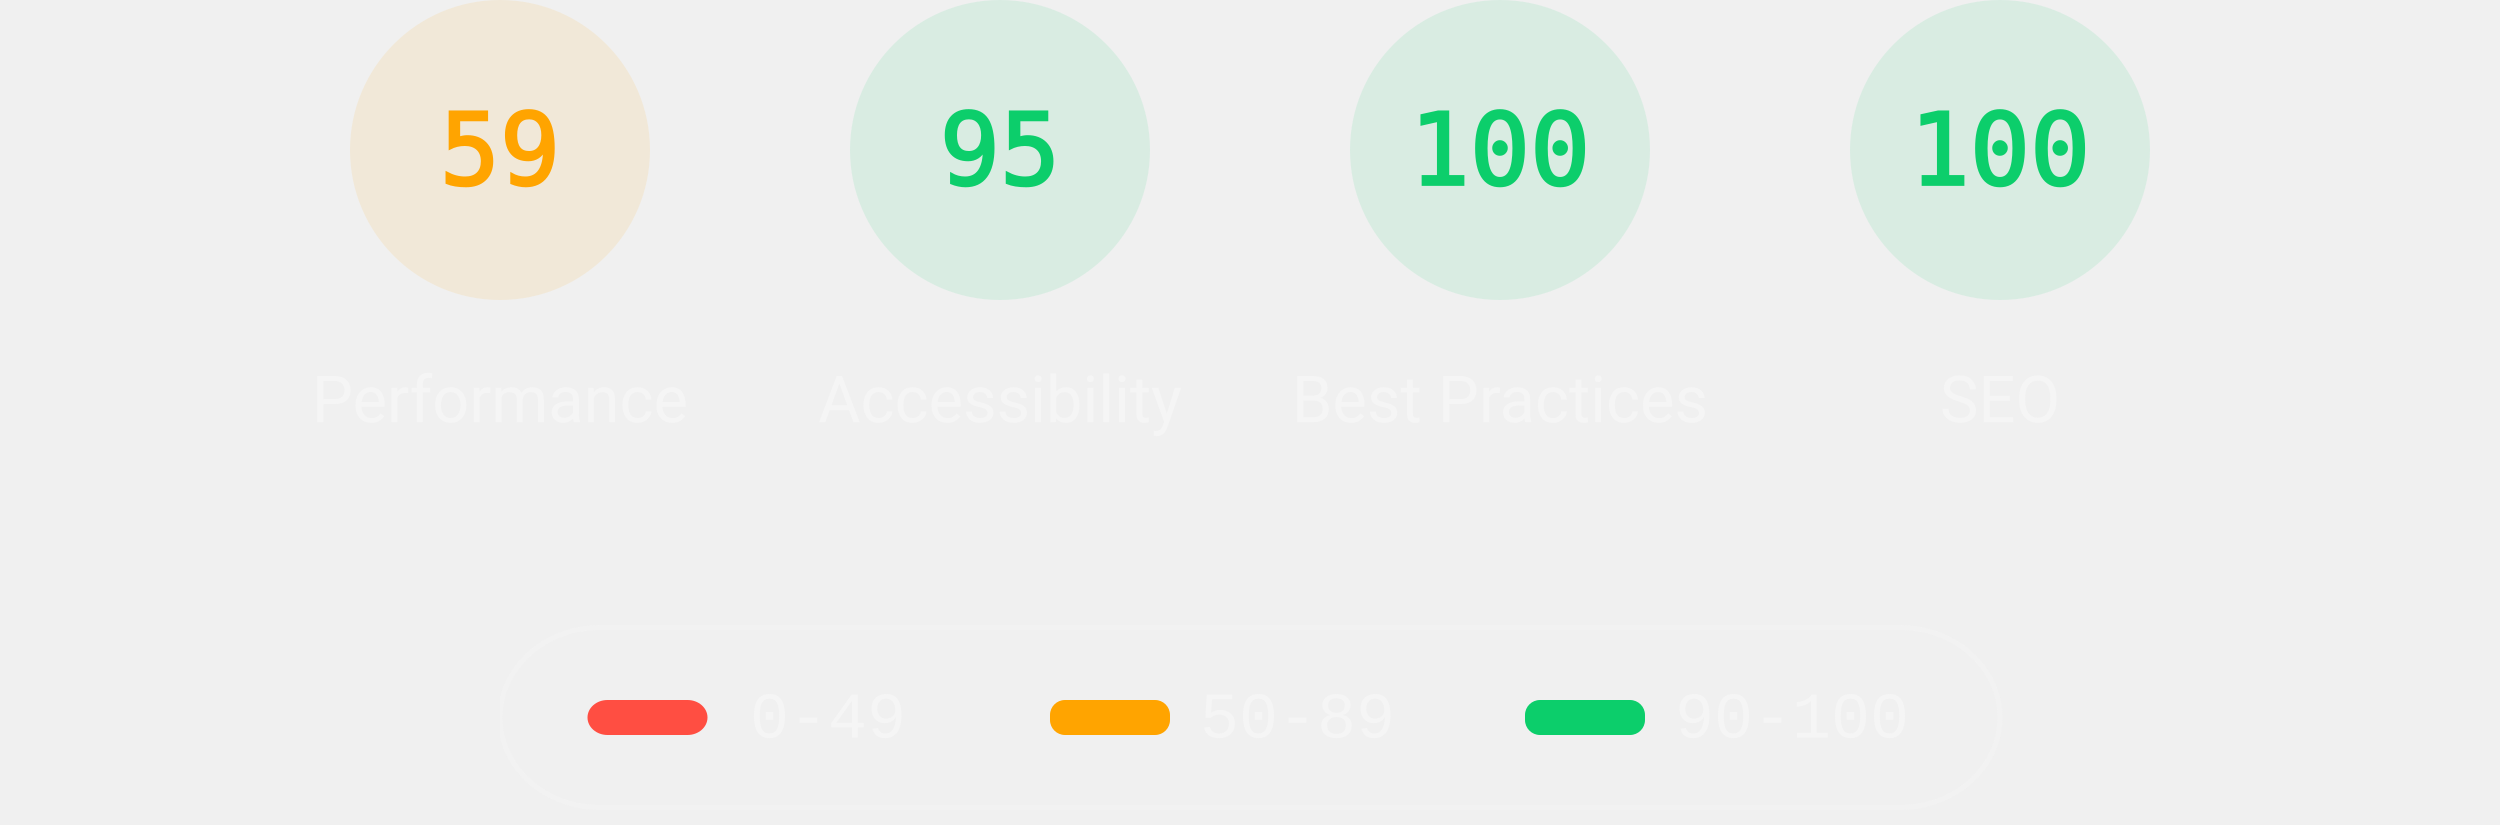
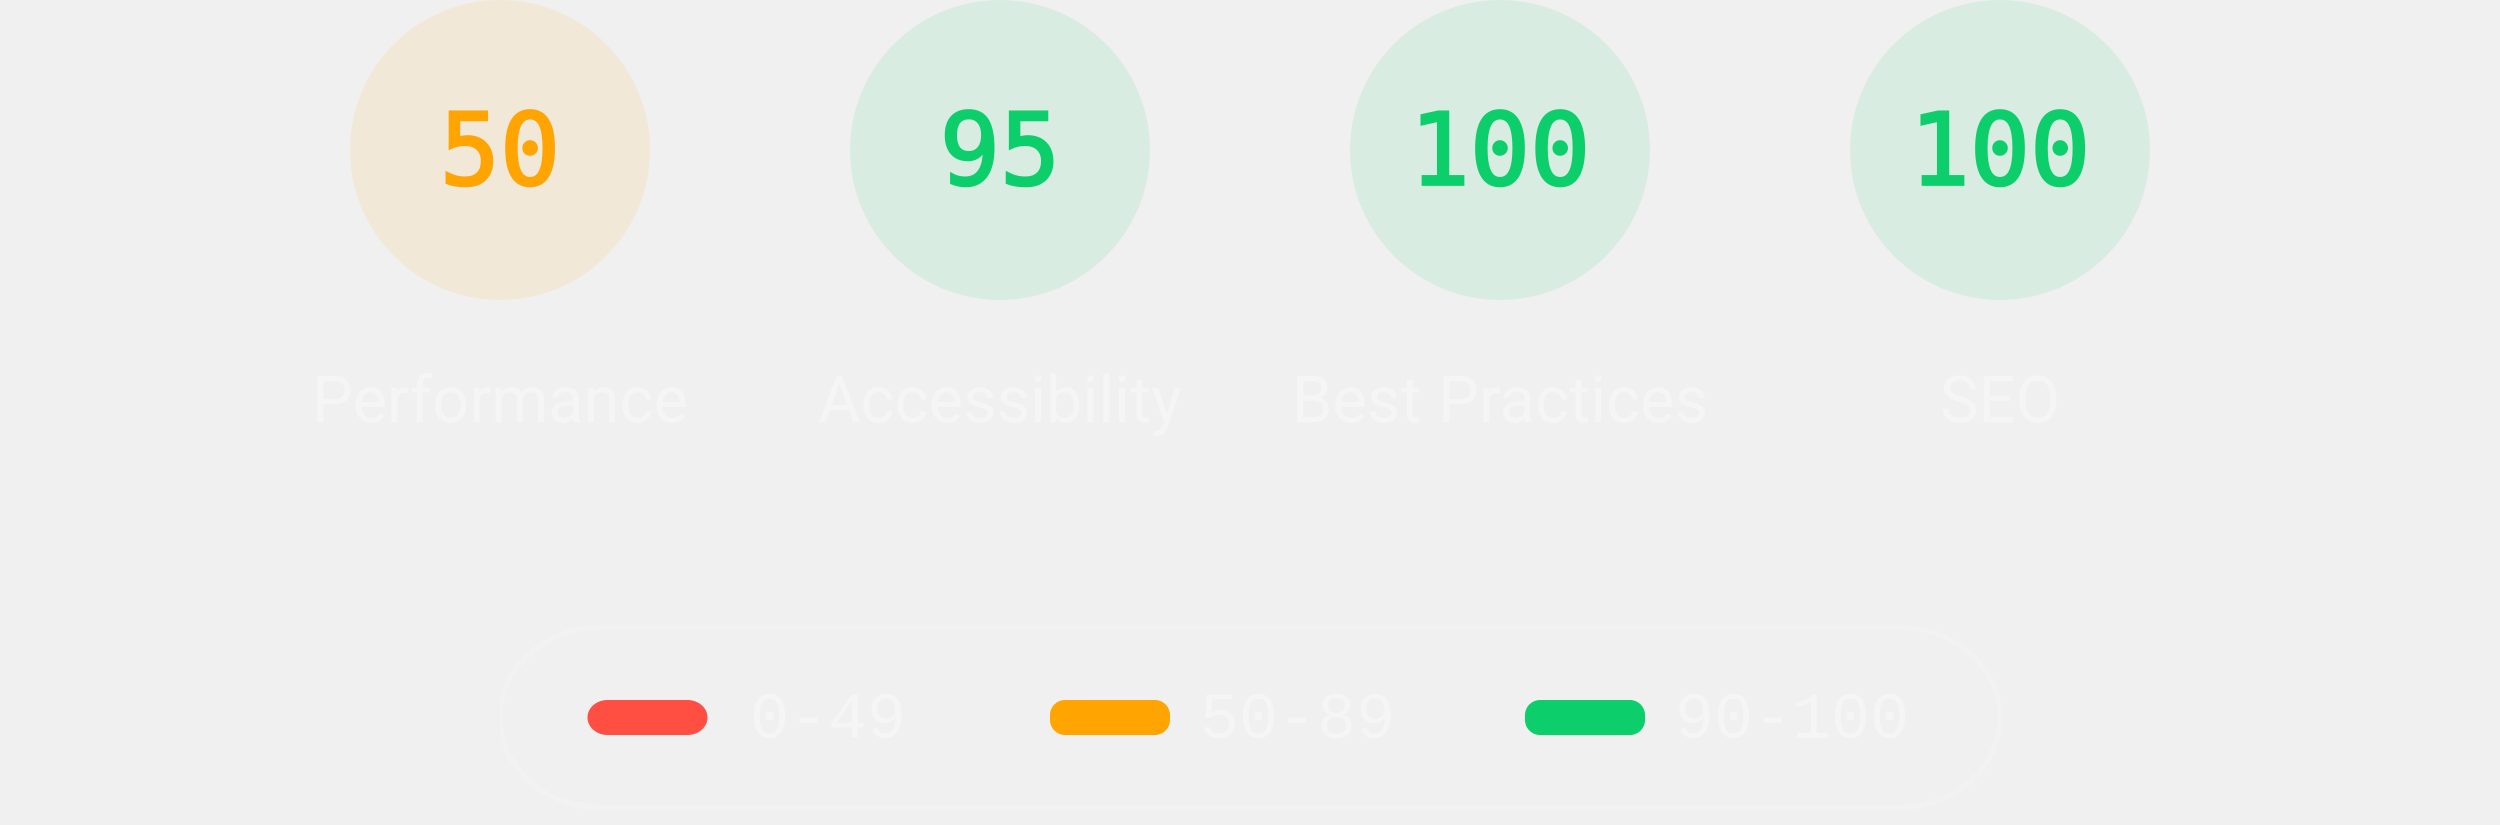
<svg xmlns="http://www.w3.org/2000/svg" class="theme--dark" fill="none" width="1000" height="330">
  <style>
			.gauge-base {
				opacity: 0.1
			}

			.gauge-arc {
				fill: none;
				animation-delay: 250ms;
				stroke-linecap: round;
				transform: rotate(-90deg);
				transform-origin: 100px 60px;
				animation: load-gauge 1s ease forwards
			}

			.guage-text {
				font-size: 40px;
				font-family: monospace;
				text-align: center
			}

			.guage-red {
				color: #ff4e42;
				fill: #ff4e42;
				stroke: #ff4e42
			}
			.guage-orange {
				color: #ffa400;
				fill: #ffa400;
				stroke: #ffa400
			}
			.guage-green {
				color: #0cce6b;
				fill: #0cce6b;
				stroke: #0cce6b
			}
			.theme--agnostic .guage-undefined {
				color: #5c5c5c;
				fill: #5c5c5c;
				stroke: #5c5c5c
			}
			.theme--light .guage-undefined {
				color: #1e1e1e;
				fill: #1e1e1e;
				stroke: #1e1e1e
			}
			.theme--dark .guage-undefined {
				color: #f5f5f5;
				fill: #f5f5f5;
				stroke: #f5f5f5
			}

			.guage-title {
				stroke: none;
				font-size: 26px;
				line-height: 26px;
				font-family: Roboto, Halvetica, Arial, sans-serif
			}
			.metric.guage-title {
				font-family: 'Courier New', Courier, monospace
			}
			.theme--agnostic .guage-title {
				color: #737373;
				fill: #737373
			}
			.theme--light .guage-title {
				color: #212121;
				fill: #212121
			}
			.theme--dark .guage-title {
				color: #f5f5f5;
				fill: #f5f5f5
			}

			@keyframes load-gauge {
				from {
					stroke-dasharray: 0 352.858
				}
			}
			.lh-gauge--pwa__disc {
				fill: #e0e0e0
			}
			.lh-gauge--pwa__logo {
				position: relative;
				fill: #b0b0b0
			}
			.lh-gauge--pwa__invisible {
				display: none
			}
			.lh-gauge--pwa__visible {
				display: inline
			}
			.guage-invisible {
				display: none
			}
			.lh-gauge--pwa__logo--primary-color {
				fill: #304ffe
			}
			.theme--agnostic .lh-gauge--pwa__logo--secondary-color {
				fill: #787878
			}
			.theme--light .lh-gauge--pwa__logo--secondary-color {
				fill: #3d3d3d
			}
			.theme--dark .lh-gauge--pwa__logo--secondary-color {
				fill: #d8b6b6
			}
			.theme--light #svg_2 {
				stroke: #00000022
			}
			.theme--agnostic #svg_2 {
				stroke: #616161
			}
			.theme--light #svg_2 {
				stroke: #00000022
			}
			.theme--dark #svg_2 {
				stroke: #f5f5f566
			}
		</style>
  <svg class="guage-div guage-perf guage-orange" viewBox="0 0 200 200" width="200" height="200" x="100" y="0">
    <circle class="gauge-base" r="56" cx="100" cy="60" stroke-width="8" />
-     <circle class="gauge-arc guage-arc-1" r="56" cx="100" cy="60" stroke-width="8" style="stroke-dasharray: 207.596, 351.858;" />
-     <text class="guage-text" x="100px" y="60px" alignment-baseline="central" dominant-baseline="central" text-anchor="middle">59</text>
+     <circle class="gauge-arc guage-arc-1" r="56" cx="100" cy="60" stroke-width="8" style="stroke-dasharray: 175.929, 351.858;" />
+     <text class="guage-text" x="100px" y="60px" alignment-baseline="central" dominant-baseline="central" text-anchor="middle">50</text>
    <text class="guage-title" x="100px" y="160px" alignment-baseline="central" dominant-baseline="central" text-anchor="middle">Performance</text>
  </svg>
  <svg class="guage-div guage-acc guage-green" viewBox="0 0 200 200" width="200" height="200" x="300" y="0">
    <circle class="gauge-base" r="56" cx="100" cy="60" stroke-width="8" />
    <circle class="gauge-arc guage-arc-2" r="56" cx="100" cy="60" stroke-width="8" style="stroke-dasharray: 334.265, 351.858;" />
    <text class="guage-text" x="100px" y="60px" alignment-baseline="central" dominant-baseline="central" text-anchor="middle">95</text>
    <text class="guage-title" x="100px" y="160px" alignment-baseline="central" dominant-baseline="central" text-anchor="middle">Accessibility</text>
  </svg>
  <svg class="guage-div guage-best guage-green" viewBox="0 0 200 200" width="200" height="200" x="500" y="0">
    <circle class="gauge-base" r="56" cx="100" cy="60" stroke-width="8" />
    <circle class="gauge-arc guage-arc-3" r="56" cx="100" cy="60" stroke-width="8" style="stroke-dasharray: 351.858, 351.858;" />
    <text class="guage-text" x="100px" y="60px" alignment-baseline="central" dominant-baseline="central" text-anchor="middle">100</text>
    <text class="guage-title" x="100px" y="160px" alignment-baseline="central" dominant-baseline="central" text-anchor="middle">Best Practices</text>
  </svg>
  <svg class="guage-div guage-seo guage-green" viewBox="0 0 200 200" width="200" height="200" x="700" y="0">
    <circle class="gauge-base" r="56" cx="100" cy="60" stroke-width="8" />
    <circle class="gauge-arc guage-arc-4" r="56" cx="100" cy="60" stroke-width="8" style="stroke-dasharray: 351.858, 351.858;" />
    <text class="guage-text" x="100px" y="60px" alignment-baseline="central" dominant-baseline="central" text-anchor="middle">100</text>
    <text class="guage-title" x="100px" y="160px" alignment-baseline="central" dominant-baseline="central" text-anchor="middle">SEO</text>
  </svg>
  <svg class="guage-div guage-pwa guage-invisible" viewBox="0 0 200 200" width="200" height="200" x="900" y="0">
    <svg viewBox="0 0 60 60" width="112" height="112" x="44" y="4">
      <defs>
        <linearGradient id="lh-gauge--pwa__check-circle__gradient-0" x1="50%" y1="0%" x2="50%" y2="100%">
          <stop stop-color="#00C852" offset="0%" />
          <stop stop-color="#009688" offset="100%" />
        </linearGradient>
        <linearGradient id="lh-gauge--pwa__installable__shadow-gradient-0" x1="76.056%" x2="24.111%" y1="82.995%" y2="24.735%">
          <stop stop-color="#A5D6A7" offset="0%" />
          <stop stop-color="#80CBC4" offset="100%" />
        </linearGradient>
        <linearGradient id="lh-gauge--pwa__fast-reliable__shadow-gradient-0" x1="76.056%" y1="82.995%" x2="25.678%" y2="26.493%">
          <stop stop-color="#64B5F6" offset="0%" />
          <stop stop-color="#2979FF" offset="100%" />
        </linearGradient>
        <g id="lh-gauge--pwa__fast-reliable-badge-0">
          <circle fill="#FFFFFF" cx="10" cy="10" r="10" />
          <path fill="#304FFE" d="M10 3.58l5.25 2.34v3.5c0 3.23-2.24 6.26-5.25 7-3.01-.74-5.25-3.77-5.25-7v-3.5L10 3.58zm-.47 10.74l2.76-4.83.03-.07c.04-.08 0-.24-.22-.24h-1.64l.47-3.26h-.47l-2.7 4.77c-.02.01.05-.1-.04.05-.09.16-.1.31.18.31h1.63l-.47 3.27h.47z" />
        </g>
        <g id="lh-gauge--pwa__installable-badge-0">
          <circle fill="#FFFFFF" cx="10" cy="10" r="10" />
          <path fill="#009688" d="M10 4.167A5.835 5.835 0 0 0 4.167 10 5.835 5.835 0 0 0 10 15.833 5.835 5.835 0 0 0 15.833 10 5.835 5.835 0 0 0 10 4.167zm2.917 6.416h-2.334v2.334H9.417v-2.334H7.083V9.417h2.334V7.083h1.166v2.334h2.334v1.166z" />
        </g>
      </defs>
      <g stroke="none" fill-rule="nonzero">
        <circle class="lh-gauge--pwa__disc" cx="30" cy="30" r="30" />
        <g class="lh-gauge--pwa__logo">
          <path d="M35.66 19.39l.7-1.75h2L37.4 15 38.6 12l3.4 9h-2.51l-.58-1.61z" />
          <path d="M33.52 21l3.65-9h-2.42l-2.5 5.82L30.5 12h-1.86l-1.9 5.82-1.35-2.65-1.21 3.72L25.4 21h2.38l1.72-5.2 1.64 5.2z" />
          <path fill-rule="nonzero" d="M20.3 17.91h1.48c.45 0 .85-.05 1.2-.15l.39-1.18 1.07-3.3a2.64 2.64 0 0 0-.28-.37c-.55-.6-1.36-.91-2.42-.91H18v9h2.3V17.9zm1.96-3.84c.22.22.33.5.33.87 0 .36-.1.65-.29.87-.2.23-.59.35-1.15.35h-.86v-2.41h.87c.52 0 .89.1 1.1.32z" />
        </g>
        <rect class="lh-gauge--pwa__component lh-gauge--pwa__na-line lh-gauge--pwa__invisible" fill="#FFFFFF" x="20" y="32" width="20" height="4" rx="2" />
        <g class="lh-gauge--pwa__component lh-gauge--pwa__fast-reliable-badge lh-gauge--pwa__invisible" transform="translate(20, 29)">
          <path fill="url(#lh-gauge--pwa__fast-reliable__shadow-gradient-0)" d="M33.63 19.49A30 30 0 0 1 16.2 30.36L3 17.14 17.14 3l16.49 16.49z" />
          <use href="#lh-gauge--pwa__fast-reliable-badge-0" />
        </g>
        <g class="lh-gauge--pwa__component lh-gauge--pwa__installable-badge lh-gauge--pwa__invisible" transform="translate(20, 29)">
          <path fill="url(#lh-gauge--pwa__installable__shadow-gradient-0)" d="M33.629 19.487c-4.272 5.453-10.391 9.39-17.415 10.869L3 17.142 17.142 3 33.63 19.487z" />
          <use href="#lh-gauge--pwa__installable-badge-0" />
        </g>
        <g class="lh-gauge--pwa__component lh-gauge--pwa__fast-reliable-installable-badges lh-gauge--pwa__invisible">
          <g transform="translate(8, 29)">
            <path fill="url(#lh-gauge--pwa__fast-reliable__shadow-gradient-0)" d="M16.321 30.463L3 17.143 17.142 3l22.365 22.365A29.864 29.864 0 0 1 22 31c-1.942 0-3.84-.184-5.679-.537z" />
            <use href="#lh-gauge--pwa__fast-reliable-badge-0" />
          </g>
          <g transform="translate(32, 29)">
            <path fill="url(#lh-gauge--pwa__installable__shadow-gradient-0)" d="M25.982 11.84a30.107 30.107 0 0 1-13.08 15.203L3 17.143 17.142 3l8.84 8.84z" />
            <use href="#lh-gauge--pwa__installable-badge-0" />
          </g>
        </g>
        <g class="lh-gauge--pwa__component lh-gauge--pwa__check-circle lh-gauge--pwa__invisible" transform="translate(18, 28)">
          <circle fill="#FFFFFF" cx="12" cy="12" r="12" />
          <path fill="url(#lh-gauge--pwa__check-circle__gradient-0)" d="M12 2a10 10 0 1 0 0 20 10 10 0 0 0 0-20zm-2 15l-5-5 1.41-1.41L10 14.17l7.59-7.59L19 8l-9 9z" />
        </g>
      </g>
    </svg>
    <text class="guage-title" y="160px" alignment-baseline="central" dominant-baseline="central" text-anchor="middle">
      <tspan x="100px" dy="-6px">Progressive</tspan>
      <tspan x="100px" dy="30px">Web App</tspan>
    </text>
  </svg>
  <svg width="604" height="76" x="200" y="250">
    <g>
      <rect fill="none" id="canvas_background" height="80" width="604" y="-1" x="-1" />
      <g display="none" overflow="visible" y="0" x="0" height="100%" width="100%" id="canvasGrid">
        <rect fill="url(#gridpattern)" stroke-width="0" y="0" x="0" height="100%" width="100%" />
      </g>
    </g>
    <g>
      <rect fill-opacity="0" stroke-width="2" rx="40" id="svg_2" height="72" width="600" y="1" x="0" fill="#000000" />
      <rect stroke="#000" rx="8" id="svg_3" height="14" width="48" y="30" x="35" stroke-opacity="null" stroke-width="0" fill="#ff4e42" />
      <rect stroke="#000" rx="6" id="svg_4" height="14" width="48" y="30" x="220" stroke-opacity="null" stroke-width="0" fill="#ffa400" />
      <rect stroke="#000" rx="6" id="svg_5" height="14" width="48" y="30" x="410" stroke-opacity="null" stroke-width="0" fill="#0cce6b" />
      <text class="metric guage-title" xml:space="preserve" text-anchor="start" font-size="26" id="svg_6" y="45" x="100" stroke-opacity="null" stroke-width="0" stroke="#000">0-49</text>
      <text class="metric guage-title" xml:space="preserve" text-anchor="start" font-size="26" id="svg_7" y="45" x="280" stroke-opacity="null" stroke-width="0" stroke="#000">50-89</text>
      <text class="metric guage-title" xml:space="preserve" text-anchor="start" font-size="26" id="svg_8" y="45" x="470" stroke-opacity="null" stroke-width="0" stroke="#000">90-100</text>
    </g>
  </svg>
</svg>
